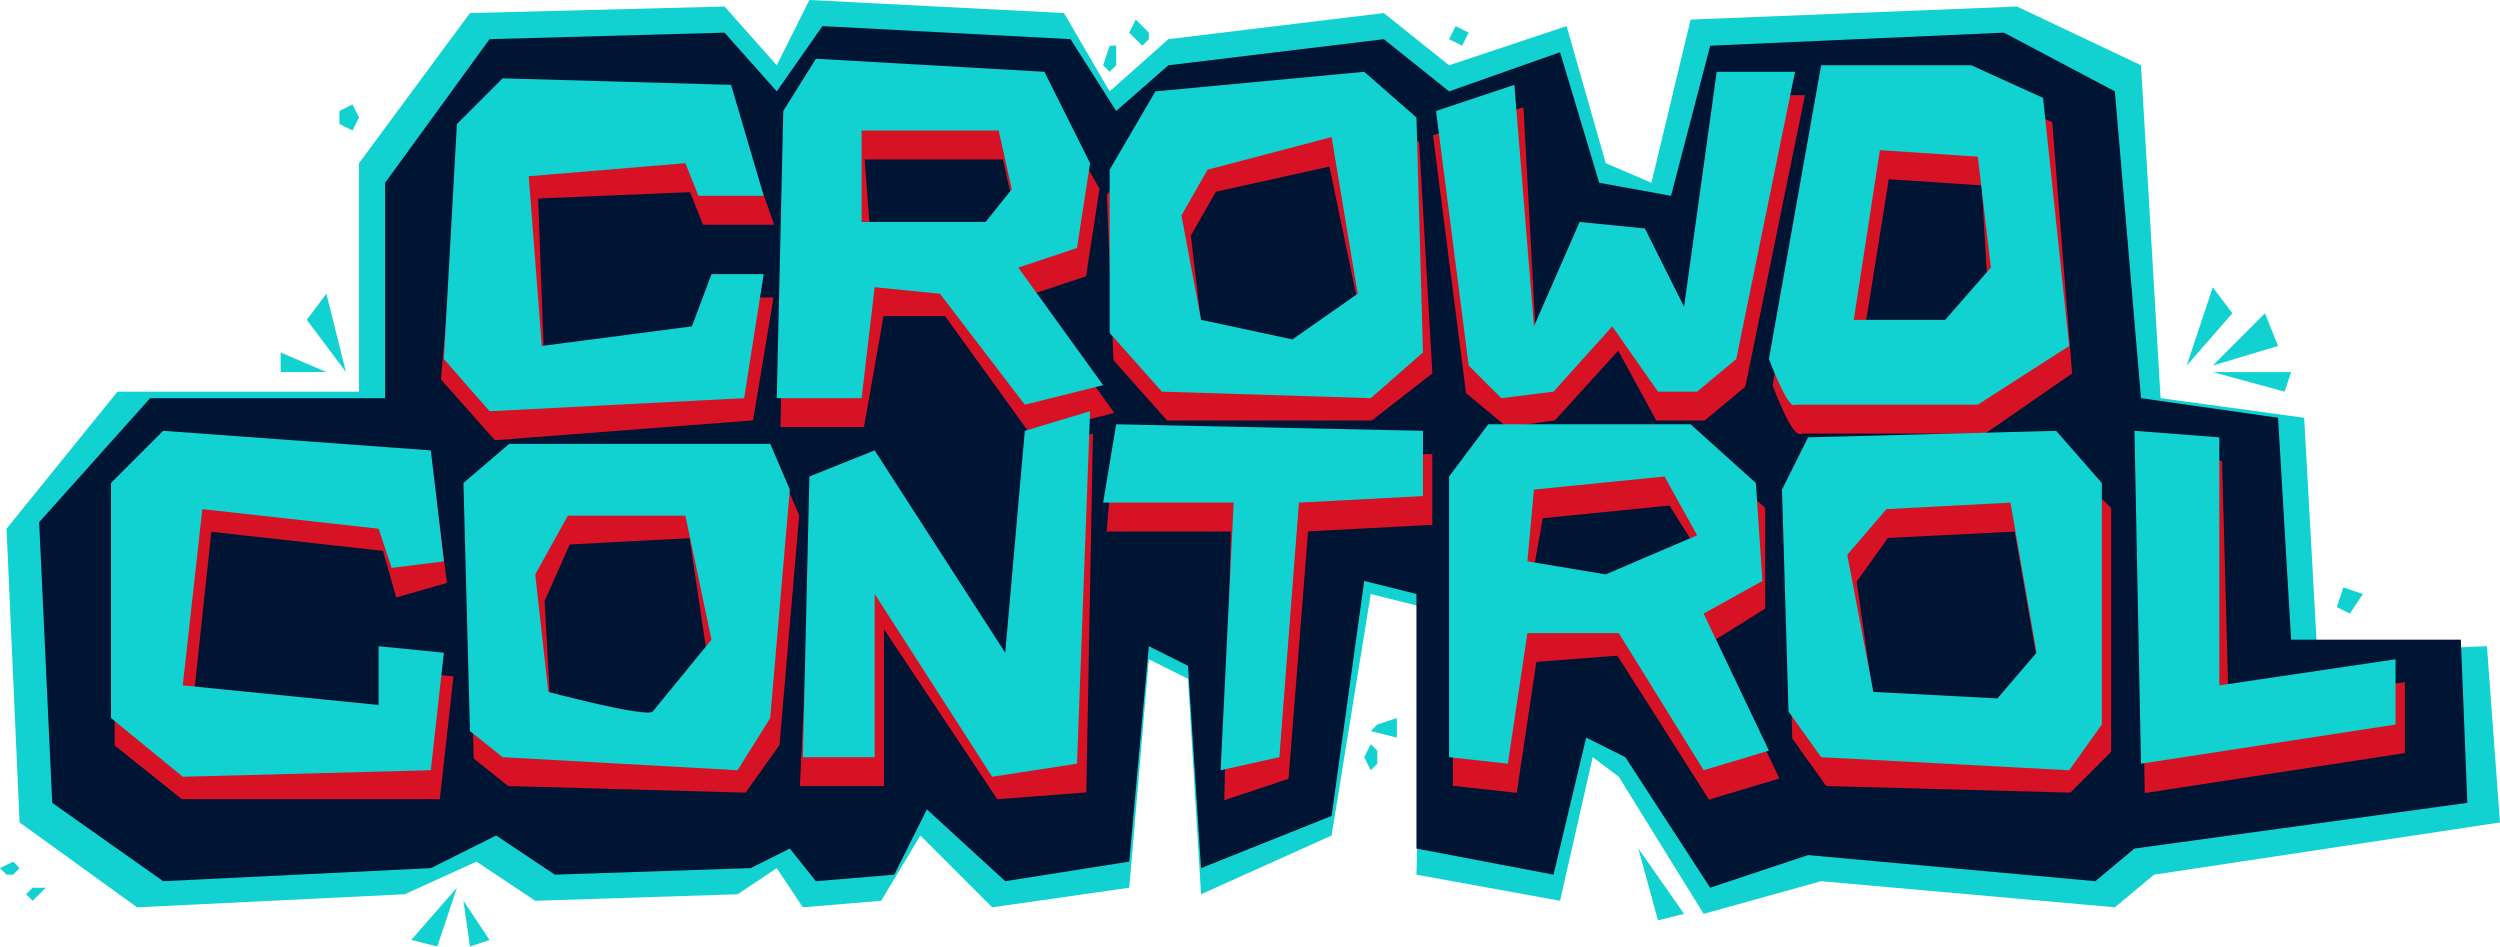
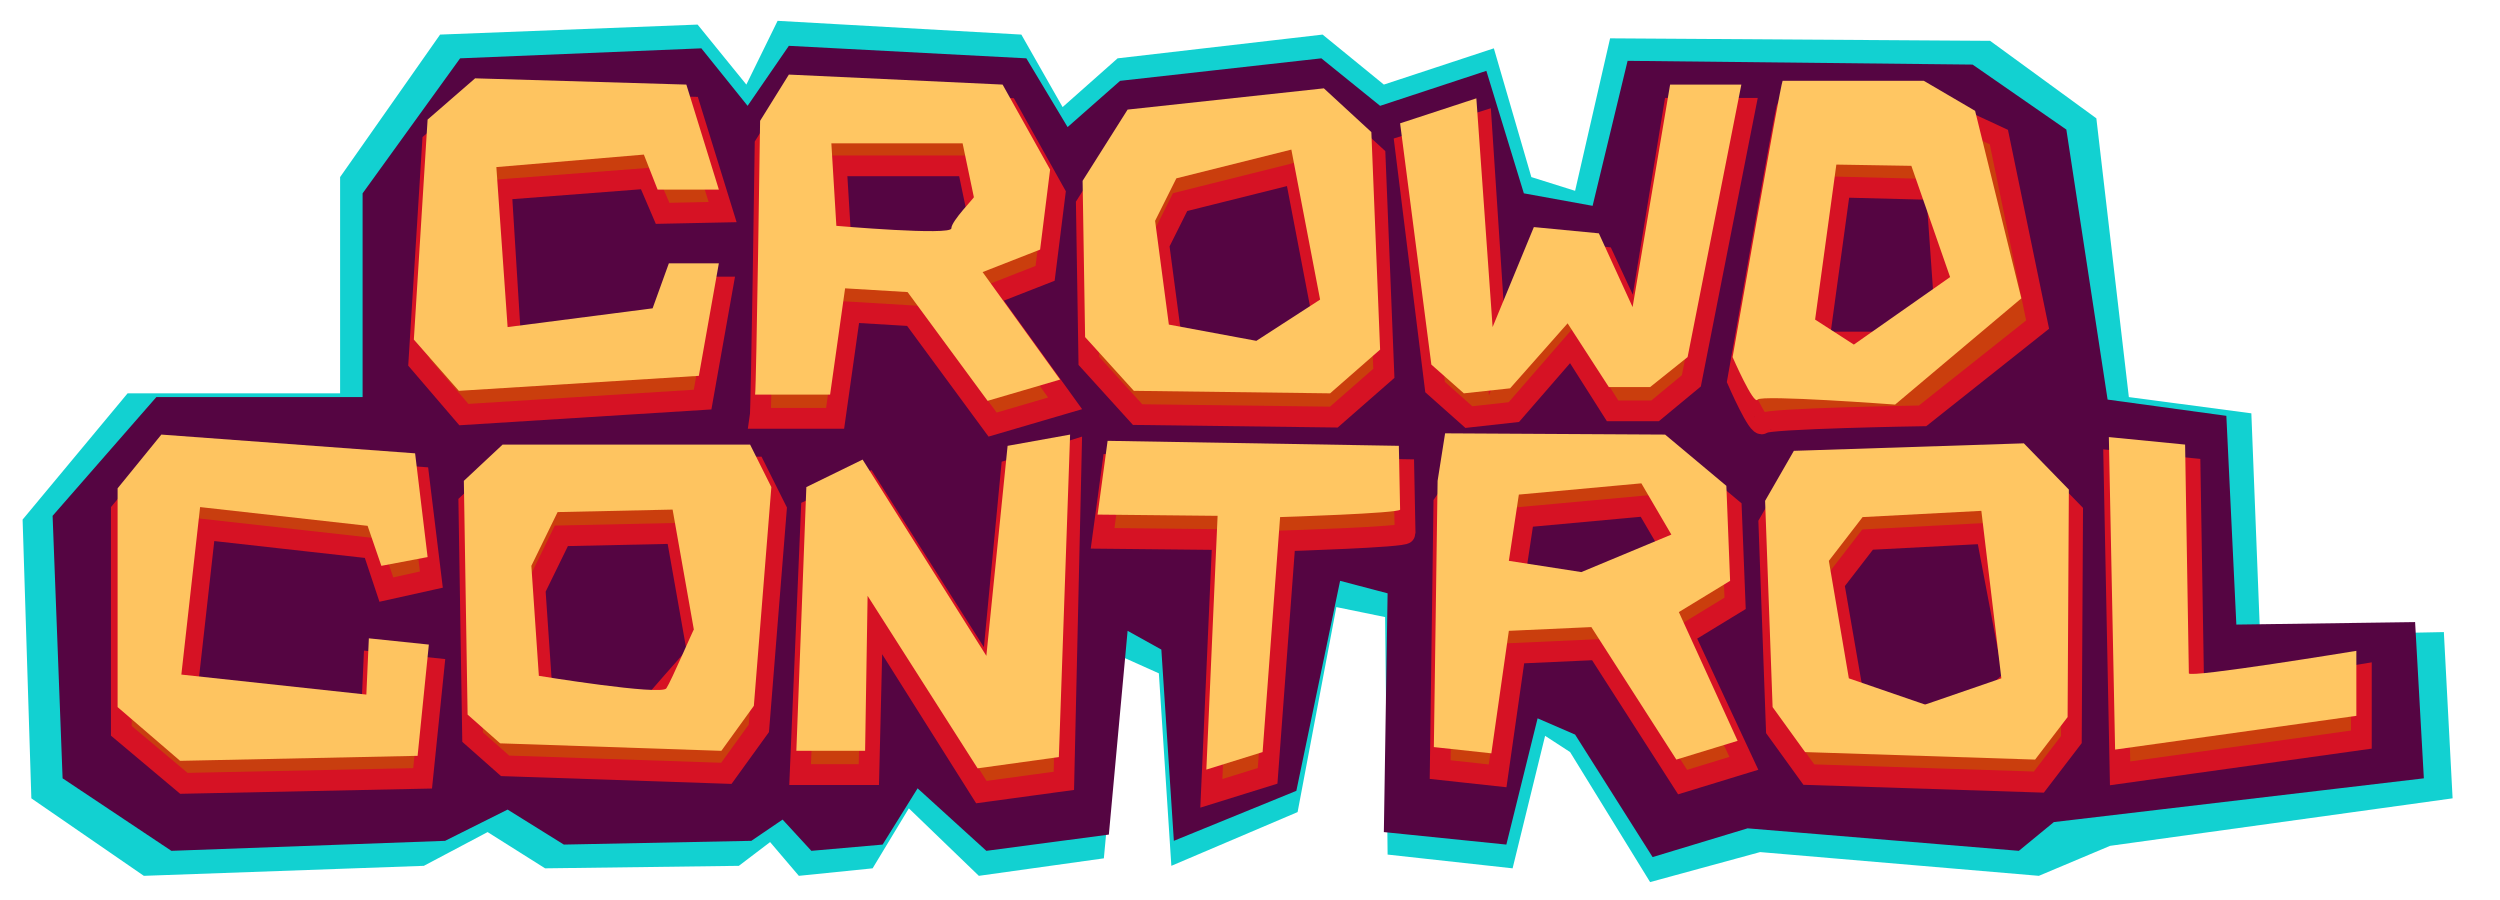
- <svg xmlns="http://www.w3.org/2000/svg" xmlns:xlink="http://www.w3.org/1999/xlink" version="1.1" id="Ebene_1" x="0" y="0" viewBox="0 0 383 145" xml:space="preserve">
-   <style>.st0,.st1{fill:#12d1d1}.st1{clip-path:url(#SVGID_2_)}.st4{fill:#d61224}.st5{fill:none;stroke:#d61224;stroke-width:.858;stroke-miterlimit:10}.st6,.st7{clip-path:url(#SVGID_6_);fill:#d61224}.st7{fill:none;stroke:#d61224;stroke-width:.858;stroke-miterlimit:10}.st8,.st9{clip-path:url(#SVGID_8_);fill:#d61224}.st9{fill:none;stroke:#d61224;stroke-width:.858;stroke-miterlimit:10}.st10,.st11{clip-path:url(#SVGID_10_);fill:#12d1d1}.st11{clip-path:url(#SVGID_12_)}</style>
-   <path class="st0" d="M176 5l-2-2-1 2 2 2 1-1zM0 133l1 1h1l1-1-1-1zM5 136l-1 1 1 1 1-1 1-1zM210 114l-1 2 1 2 1-1v-2zM335 56l4-12 3 4zM339 56l8-8 2 5z" />
-   <defs>
-     <path id="SVGID_1_" d="M0 0h383v145H0z" />
-   </defs>
-   <clipPath id="SVGID_2_">
-     <use xlink:href="#SVGID_1_" overflow="visible" />
-   </clipPath>
-   <path class="st1" d="M339 57h12l-1 3-11-3zM70 136l-7 8 4 1 3-9" />
-   <path class="st0" d="M72 145l3-1-4-6zM171 10V7h-1l-1 3 1 1zM222 6l1-2 2 1-1 2zM53 57l-3-12-3 4z" />
-   <defs>
-     <path id="SVGID_3_" d="M0 0h383v145H0z" />
-   </defs>
-   <clipPath id="SVGID_4_">
-     <use xlink:href="#SVGID_3_" overflow="visible" />
-   </clipPath>
-   <path d="M50 57l-7-3v3h7z" clip-path="url(#SVGID_4_)" fill="#12d1d1" />
-   <path class="st0" d="M251 130l3 11 4-1zM54 16l-2 1v2l2 1 1-2zM211 111l3-1v3l-4-1zM362 91l-3-1-1 3 2 1z" />
-   <path class="st0" d="M124 0l-5 10-8-9-39 1-17 23v35H18L1 81l2 45 18 13 41-2 11-5 9 6 31-1 6-4 4 6 12-1 6-10 11 11 21-3 3-35 6 3 2 33 20-9 6-37 8 2-1 41 22 4 5-22 4 3 13 21 18-5 45 4 6-5 53-8-2-27-26 1-2-36-22-3-3-51-19-9-50 2-6 25-7-3-6-21-18 6-10-8-33 4-9 8-7-12z" />
-   <path fill="#001433" d="M324 14l-17-9-45 2-6 23-11-2-6-20-17 6-10-8-33 4-8 7-7-11-38-2-7 10-8-9-36 1-16 22v33H23L6 80l2 43 17 12 41-2 10-5 9 6 30-1 6-3 4 5 12-1 5-10 12 11 19-3 3-33 6 3 2 31 20-8 5-36 8 2v39l21 4 5-21 6 3 13 20 15-5 44 4 6-5 51-7-1-25h-26l-2-34-21-3z" />
-   <path class="st4" d="M112 17l6 17h-10l-2-5-24 1 1 27 24-3 3-8h8l-3 18-39 3-8-9 3-35 7-7z" />
-   <path class="st5" d="M112 17l6 17h-10l-2-5-24 1 1 27 24-3 3-8h8l-3 18-39 3-8-9 3-35 7-7z" />
-   <path class="st4" d="M220 21l5 39 6 5 7-1 10-11 6 11h7l6-5 9-44h-12l-6 36-5-12-11-1-7 16-2-37z" />
-   <path class="st5" d="M220 21l5 39 6 5 7-1 10-11 6 11h7l6-5 9-44h-12l-6 36-5-12-11-1-7 16-2-37z" />
-   <path class="st4" d="M68 89l-7 2-2-7-27-3-3 28 30 3v-9l10 1-2 18H28l-10-8V78l7-8 41 3z" />
-   <path class="st5" d="M68 89l-7 2-2-7-27-3-3 28 30 3v-9l10 1-2 18H28l-10-8V78l7-8 41 3z" />
-   <path class="st4" d="M123 120l2-43 9-5 20 32 4-34 9-3-1 54-13 1-18-27v25z" />
-   <path class="st5" d="M123 120l2-43 9-5 20 32 4-34 9-3-1 54-13 1-18-27v25z" />
-   <defs>
-     <path id="SVGID_5_" d="M0 0h383v145H0z" />
-   </defs>
-   <clipPath id="SVGID_6_">
-     <use xlink:href="#SVGID_5_" overflow="visible" />
-   </clipPath>
-   <path class="st6" d="M171 69l-1 12h19l-1 41 9-3 3-38 19-1V70l-48-1z" />
-   <path class="st7" d="M171 69l-1 12h19l-1 41 9-3 3-38 19-1V70l-48-1z" />
-   <path class="st6" d="M328 70l1 51 39-6v-10l-27 3-1-37-12-1z" />
-   <path class="st7" d="M328 70l1 51 39-6v-10l-27 3-1-37-12-1z" />
-   <path class="st6" d="M152 38l-19-1-1-13h22l2 9-4 5m5 7l9-3 2-13-8-14-34-2-5 8-1 44h12l3-17h10l13 18 12-3-13-18z" />
-   <path class="st7" d="M152 38l-19-1-1-13h22l2 9-4 5zm5 7l9-3 2-13-8-14-34-2-5 8-1 44h12l3-17h10l13 18 12-3-13-18z" />
-   <path class="st4" d="M199 56l-15-3-2-17 4-7 18-4 5 24-10 7zm18-34l-8-7-31 3-8 12 1 25 8 9h31l9-7-2-35z" />
-   <path class="st5" d="M199 56l-15-3-2-17 4-7 18-4 5 24-10 7zm18-34l-8-7-31 3-8 12 1 25 8 9h31l9-7-2-35z" />
-   <g>
-     <defs>
-       <path id="SVGID_7_" d="M0 0h383v145H0z" />
+ <svg xmlns="http://www.w3.org/2000/svg" xmlns:xlink="http://www.w3.org/1999/xlink" style="enable-background:new 0 0 288 288;" xml:space="preserve" viewBox="0 0 200 72" y="0px" x="0px" id="Layer_1" version="1.1">
+   <defs id="defs115" />
+   <style id="style2" type="text/css">
+ 	.st0{fill:#12D1D1;}
+ 	.st1{fill:#550542;}
+ 	.st2{fill:#CA3E0D;}
+ 	.st3{fill:none;stroke:#D61224;stroke-width:1.662;stroke-miterlimit:10;}
+ 	.st4{fill:#C83E0F;}
+ 	.st5{clip-path:url(#SVGID_2_);fill:#CA3E0D;}
+ 	.st6{clip-path:url(#SVGID_2_);fill:none;stroke:#D61224;stroke-width:1.662;stroke-miterlimit:10;}
+ 	.st7{clip-path:url(#SVGID_4_);fill:#CA3E0D;}
+ 	.st8{clip-path:url(#SVGID_4_);fill:none;stroke:#D61224;stroke-width:1.662;stroke-miterlimit:10;}
+ 	.st9{fill:#FEC460;}
+ 	.st10{fill:#FFC662;}
+ 	.st11{clip-path:url(#SVGID_6_);fill:#FFC662;}
+ 	.st12{clip-path:url(#SVGID_8_);fill:#FFC662;}
+ 	.st13{clip-path:url(#SVGID_8_);fill:#FEC460;}
+ </style>
+   <polygon transform="translate(-44.99181,-103.4333)" id="polygon4" points="72.2,134.9 55.2,134.9 46.8,145 47.5,167.3 56.5,173.5 78.9,172.7 84,170 88.6,172.9 104.1,172.7 106.6,170.8 108.9,173.5 114.8,172.9 117.7,168.1 123.3,173.5 133.3,172.1 134.8,156 137.7,157.3 138.7,172.7 148.8,168.4 151.9,152 155.8,152.8 156,171.8 166,172.9 168.6,162.3 170.6,163.6 177,174 185.8,171.6 208.1,173.5 213.8,171.1 241.2,167.3 240.5,154 225.8,154.3 225.1,136.5 215.3,135.2 212.7,112.9 204.2,106.7 173.8,106.5 171,118.7 167.5,117.6 164.5,107.3 155.7,110.2 150.8,106.2 134.4,108.1 130,112 126.7,106.2 107.2,105.1 104.7,110.2 100.8,105.4 80.2,106.2 72.2,117.6 " class="st0" />
+   <polygon transform="translate(-44.99181,-103.4333)" id="polygon6" points="163.9,109.1 155.4,111.9 150.7,108.1 134.6,109.9 130.4,113.6 127.1,108.1 108.1,107.1 104.8,111.9 101.1,107.3 81.8,108.1 74,118.9 74,135.2 57.5,135.2 49.2,144.7 50,165.7 58.7,171.5 80.6,170.7 85.6,168.2 90.1,171 105.1,170.7 107.6,169 109.9,171.5 115.6,171 118.4,166.5 123.9,171.5 133.7,170.2 135.2,153.9 137.9,155.4 138.9,170.7 148.7,166.7 152.2,149.9 156,150.9 155.7,170 165.5,171 168,160.9 171,162.2 177.2,172 184.8,169.7 206.5,171.5 209.3,169.2 238.9,165.7 238.2,153.2 223.9,153.4 223.1,136.7 213.6,135.4 210.3,113.8 202.8,108.6 175.2,108.3 172.4,119.9 166.9,118.9 " class="st1" />
+   <polygon transform="translate(-44.99181,-103.4333)" id="polygon8" points="85.9,131.5 97.6,130 98.8,126.4 102.8,126.4 101.2,135.4 82.1,136.6 78.5,132.4 79.6,114.8 83.3,111.6 100.2,112 102.8,120.4 98,120.5 96.8,117.7 85.1,118.6 " class="st2" />
+   <polygon transform="translate(-44.99181,-103.4333)" id="polygon10" points="85.9,131.5 97.6,130 98.8,126.4 102.8,126.4 101.2,135.4 82.1,136.6 78.5,132.4 79.6,114.8 83.3,111.6 100.2,112 102.8,120.4 98,120.5 96.8,117.7 85.1,118.6 " class="st3" />
+   <polygon transform="translate(-44.99181,-103.4333)" id="polygon12" points="174,136.3 177.4,136.3 180.3,133.9 184.6,112.1 178.9,112.1 176,129.8 173.3,124 168.1,123.4 164.7,131.5 163.5,113.2 157.4,115.1 159.8,134.4 162.5,136.8 166.1,136.4 170.7,131.1 " class="st2" />
+   <polygon transform="translate(-44.99181,-103.4333)" id="polygon14" points="174,136.3 177.4,136.3 180.3,133.9 184.6,112.1 178.9,112.1 176,129.8 173.3,124 168.1,123.4 164.7,131.5 163.5,113.2 157.4,115.1 159.8,134.4 162.5,136.8 166.1,136.4 170.7,131.1 " class="st3" />
+   <polygon transform="translate(-44.99181,-103.4333)" id="polygon16" points="74.7,160.9 74.9,156.4 79.7,156.9 78.8,165.7 59.7,166.1 54.7,161.9 54.7,144.3 58.2,140.1 78.5,141.6 79.5,149.8 75.9,150.6 74.8,147.3 61.4,145.8 59.9,159.2 " class="st4" />
+   <polygon transform="translate(-44.99181,-103.4333)" id="polygon18" points="74.7,160.9 74.9,156.4 79.7,156.9 78.8,165.7 59.7,166.1 54.7,161.9 54.7,144.3 58.2,140.1 78.5,141.6 79.5,149.8 75.9,150.6 74.8,147.3 61.4,145.8 59.9,159.2 " class="st3" />
+   <polygon transform="translate(-44.99181,-103.4333)" id="polygon20" points="130.7,139.5 130.1,165.9 123.5,166.8 114.8,153 114.5,165.4 109,165.4 109.9,144.2 114.4,142.1 124.3,157.7 125.9,141 " class="st2" />
+   <polygon transform="translate(-44.99181,-103.4333)" id="polygon22" points="130.7,139.5 130.1,165.9 123.5,166.8 114.8,153 114.5,165.4 109,165.4 109.9,144.2 114.4,142.1 124.3,157.7 125.9,141 " class="st3" />
+   <g transform="translate(-44.99181,-103.4333)" id="g42">
+     <defs id="defs25">
+       <rect height="68.9" width="194.5" y="105.1" x="46.8" id="SVGID_1_" />
+     </defs>
+     <clipPath id="SVGID_2_">
+       <use height="100%" width="100%" y="0" x="0" id="use27" style="overflow:visible" xlink:href="#SVGID_1_" />
+     </clipPath>
+     <path id="path30" clip-path="url(#SVGID_2_)" d="m 134,140.6 -0.8,5.9 9.6,0.1 -0.9,20.3 4.5,-1.4 1.4,-18.8 c 0,0 9.6,-0.3 9.6,-0.6 0,-0.3 -0.1,-5.1 -0.1,-5.1 z" class="st5" />
+     <path id="path32" clip-path="url(#SVGID_2_)" d="m 134,140.6 -0.8,5.9 9.6,0.1 -0.9,20.3 4.5,-1.4 1.4,-18.8 c 0,0 9.6,-0.3 9.6,-0.6 0,-0.3 -0.1,-5.1 -0.1,-5.1 z" class="st6" />
+     <path id="path34" clip-path="url(#SVGID_2_)" d="m 214.1,140.3 0.5,25 19.3,-2.7 v -5.2 c 0,0 -13.4,2.2 -13.4,1.8 0,-0.4 -0.3,-18.3 -0.3,-18.3 z" class="st5" />
+     <path id="path36" clip-path="url(#SVGID_2_)" d="m 214.1,140.3 0.5,25 19.3,-2.7 v -5.2 c 0,0 -13.4,2.2 -13.4,1.8 0,-0.4 -0.3,-18.3 -0.3,-18.3 z" class="st6" />
+     <path id="path38" clip-path="url(#SVGID_2_)" d="m 121.5,123.5 c 0,0.6 -9.2,-0.2 -9.2,-0.2 l -0.4,-6.6 h 10.5 l 0.9,4.3 c 0,0.1 -1.8,2 -1.8,2.5 m 2.5,3.6 4.6,-1.8 0.8,-6.4 -3.8,-6.8 -17.1,-0.8 -2.3,3.7 c 0,0 -0.3,21.3 -0.4,21.9 h 6 l 1.2,-8.5 5,0.3 6.4,8.7 5.8,-1.7 z" class="st5" />
+     <path id="path40" clip-path="url(#SVGID_2_)" d="m 121.5,123.5 c 0,0.6 -9.2,-0.2 -9.2,-0.2 l -0.4,-6.6 h 10.5 l 0.9,4.3 c 0,0.1 -1.8,2 -1.8,2.5 z m 2.5,3.6 4.6,-1.8 0.8,-6.4 -3.8,-6.8 -17.1,-0.8 -2.3,3.7 c 0,0 -0.3,21.3 -0.4,21.9 h 6 l 1.2,-8.5 5,0.3 6.4,8.7 5.8,-1.7 z" class="st6" />
+   </g>
+   <path id="path44" d="m 100.808,29.167 -7,-1.3 -1.1,-8.3 1.7,-3.4 9.2,-2.3 2.3,12 z m 9.2,-16.7 -3.8,-3.5 -15.7,1.7 -3.6,5.7 0.2,12.5 3.9,4.3 15.7,0.2 4,-3.5 z" class="st2" />
+   <path id="path46" d="m 100.808,29.167 -7,-1.3 -1.1,-8.3 1.7,-3.4 9.2,-2.3 2.3,12 z m 9.2,-16.7 -3.8,-3.5 -15.7,1.7 -3.6,5.7 0.2,12.5 3.9,4.3 15.7,0.2 4,-3.5 z" class="st3" />
+   <g transform="translate(-44.99181,-103.4333)" id="g66">
+     <defs id="defs49">
+       <rect height="68.9" width="194.5" y="105.1" x="46.8" id="SVGID_3_" />
+     </defs>
+     <clipPath id="SVGID_4_">
+       <use height="100%" width="100%" y="0" x="0" id="use51" style="overflow:visible" xlink:href="#SVGID_3_" />
+     </clipPath>
+     <path id="path54" clip-path="url(#SVGID_4_)" d="m 197.5,130.8 h -7 l 1.7,-12.4 7.7,0.2 0.6,8.5 z m 7.4,-16.4 -5.6,-2.6 H 188 c -0.2,0.4 -4,22.1 -4,22.1 0,0 1.7,3.9 2,3.4 0.3,-0.4 12.8,-0.6 12.8,-0.6 l 9.2,-7.3 z" class="st7" />
+     <path id="path56" clip-path="url(#SVGID_4_)" d="m 197.5,130.8 h -7 l 1.7,-12.4 7.7,0.2 0.6,8.5 z m 7.4,-16.4 -5.6,-2.6 H 188 c -0.2,0.4 -4,22.1 -4,22.1 0,0 1.7,3.9 2,3.4 0.3,-0.4 12.8,-0.6 12.8,-0.6 l 9.2,-7.3 z" class="st8" />
+     <path id="path58" clip-path="url(#SVGID_4_)" d="m 96.3,160.9 c -0.4,0.6 -7.9,-1.5 -7.9,-1.5 l -0.6,-8.8 2.1,-4.3 9.2,-0.2 1.7,9.6 c 0.1,-0.1 -4.1,4.6 -4.5,5.2 m 9.1,-20.1 H 85.6 l -3.1,2.9 0.3,18.7 2.6,2.3 17.7,0.6 2.6,-3.6 1.4,-17.5 z" class="st7" />
+     <path id="path60" clip-path="url(#SVGID_4_)" d="m 96.3,160.9 c -0.4,0.6 -7.9,-1.5 -7.9,-1.5 l -0.6,-8.8 2.1,-4.3 9.2,-0.2 1.7,9.6 c 0.1,-0.1 -4.1,4.6 -4.5,5.2 z m 9.1,-20.1 H 85.6 l -3.1,2.9 0.3,18.7 2.6,2.3 17.7,0.6 2.6,-3.6 1.4,-17.5 z" class="st8" />
+     <path id="path62" clip-path="url(#SVGID_4_)" d="m 171.9,151 -5.8,-0.9 0.8,-5.3 9.8,-0.9 2.4,4.1 z m 7.8,3.2 4.1,-2.5 -0.3,-7.6 -4.9,-4.1 -15.5,-0.1 -2.6,3.8 c 0,0 -0.3,20.9 -0.3,21.3 l 4.6,0.5 1.4,-9.8 6.6,-0.3 6.8,10.6 4.9,-1.5 z" class="st7" />
+     <path id="path64" clip-path="url(#SVGID_4_)" d="m 171.9,151 -5.8,-0.9 0.8,-5.3 9.8,-0.9 2.4,4.1 z m 7.8,3.2 4.1,-2.5 -0.3,-7.6 -4.9,-4.1 -15.5,-0.1 -2.6,3.8 c 0,0 -0.3,20.9 -0.3,21.3 l 4.6,0.5 1.4,-9.8 6.6,-0.3 6.8,10.6 4.9,-1.5 z" class="st8" />
+   </g>
+   <path id="path68" d="m 157.808,57.267 -9.3,-0.2 -1.8,-10.4 2.7,-3.5 9.5,-0.5 2.2,11.6 z m 4.4,-20 -18.4,0.6 -2.3,4 0.6,16.5 2.6,3.6 18.4,0.6 2.6,-3.4 0.1,-18.2 z" class="st2" />
+   <path id="path70" d="m 157.808,57.267 -9.3,-0.2 -1.8,-10.4 2.7,-3.5 9.5,-0.5 2.2,11.6 z m 4.4,-20 -18.4,0.6 -2.3,4 0.6,16.5 2.6,3.6 18.4,0.6 2.6,-3.4 0.1,-18.2 z" class="st3" />
+   <polygon transform="translate(-44.99181,-103.4333)" id="polygon72" points="85.6,129.6 97.2,128.1 98.5,124.5 102.5,124.5 100.9,133.5 81.7,134.7 78.1,130.6 79.2,113 83,109.7 99.9,110.2 102.5,118.6 97.6,118.6 96.5,115.8 84.7,116.8 " class="st9" />
+   <polygon transform="translate(-44.99181,-103.4333)" id="polygon74" points="173.7,134.4 177,134.4 180,132 184.3,110.2 178.6,110.2 175.6,128 172.9,122.1 167.7,121.6 164.4,129.6 163.1,111.3 157,113.3 159.5,132.6 162.1,134.9 165.8,134.5 170.4,129.3 " class="st10" />
+   <polygon transform="translate(-44.99181,-103.4333)" id="polygon76" points="74.3,159 74.5,154.5 79.3,155 78.4,163.9 59.4,164.3 54.4,160 54.4,142.5 57.9,138.2 78.2,139.7 79.2,148 75.5,148.7 74.4,145.5 61,144 59.5,157.4 " class="st9" />
+   <polygon transform="translate(-44.99181,-103.4333)" id="polygon78" points="130.6,138.2 129.7,164 123.2,164.9 114.4,151.1 114.2,163.5 108.7,163.5 109.5,142.4 114,140.2 123.9,155.9 125.6,139.1 " class="st10" />
+   <g transform="translate(-44.99181,-103.4333)" id="g92">
+     <defs id="defs81">
+       <rect height="68.9" width="194.5" y="105.1" x="46.8" id="SVGID_5_" />
+     </defs>
+     <clipPath id="SVGID_6_">
+       <use height="100%" width="100%" y="0" x="0" id="use83" style="overflow:visible" xlink:href="#SVGID_5_" />
+     </clipPath>
+     <path id="path86" clip-path="url(#SVGID_6_)" d="m 133.6,138.7 -0.8,5.9 9.6,0.1 -0.9,20.3 4.5,-1.4 1.4,-18.8 c 0,0 9.6,-0.3 9.6,-0.6 0,-0.3 -0.1,-5.1 -0.1,-5.1 z" class="st11" />
+     <path id="path88" clip-path="url(#SVGID_6_)" d="m 213.7,138.4 0.5,25 19.3,-2.7 v -5.2 c 0,0 -13.4,2.2 -13.4,1.8 0,-0.4 -0.3,-18.3 -0.3,-18.3 z" class="st11" />
+     <path id="path90" clip-path="url(#SVGID_6_)" d="m 121.1,121.7 c 0,0.6 -9.2,-0.2 -9.2,-0.2 l -0.4,-6.6 H 122 l 0.9,4.3 c 0.1,0 -1.8,1.9 -1.8,2.5 m 2.5,3.5 4.6,-1.8 0.8,-6.4 -3.8,-6.8 -17.1,-0.8 -2.3,3.7 c 0,0 -0.3,21.3 -0.4,21.9 h 6 l 1.2,-8.5 5,0.3 6.4,8.7 5.8,-1.7 z" class="st11" />
+   </g>
+   <path id="path94" d="m 100.508,27.267 -7,-1.3 -1.1,-8.3 1.7,-3.4 9.2,-2.3 2.3,12 z m 9.2,-16.7 -3.8,-3.5 -15.7,1.7 -3.6,5.7 0.2,12.5 3.9,4.3 15.7,0.2 4,-3.5 z" class="st10" />
+   <g transform="translate(-44.99181,-103.4333)" id="g108">
+     <defs id="defs97">
+       <rect height="68.9" width="194.5" y="105.1" x="46.8" id="SVGID_7_" />
    </defs>
    <clipPath id="SVGID_8_">
-       <use xlink:href="#SVGID_7_" overflow="visible" />
+       <use height="100%" width="100%" y="0" x="0" id="use99" style="overflow:visible" xlink:href="#SVGID_7_" />
    </clipPath>
-     <path class="st8" d="M299 52h-14l4-25 15 1 1 17-6 7zm15-33l-11-5h-23l-8 45s3 8 4 7h28l13-9-3-38z" />
-     <path class="st9" d="M299 52h-14l4-25 15 1 1 17-6 7zm15-33l-11-5h-23l-8 45s3 8 4 7h28l13-9-3-38z" />
-     <path class="st8" d="M100 113c-1 1-16-3-16-3l-1-18 4-9 19-1 3 20-9 11m19-41H78l-6 6 1 38 5 4 36 1 5-7 3-35-3-7z" />
-     <path class="st9" d="M100 113c-1 1-16-3-16-3l-1-18 4-9 19-1 3 20-9 11zm19-41H78l-6 6 1 38 5 4 36 1 5-7 3-35-3-7z" />
-     <path class="st8" d="M246 92l-12-2 2-11 20-2 5 8-15 7zm16 6l8-5V78l-10-9h-31l-6 7v44l9 1 3-20 13-1 14 22 10-3-10-21z" />
-     <path class="st9" d="M246 92l-12-2 2-11 20-2 5 8-15 7zm16 6l8-5V78l-10-9h-31l-6 7v44l9 1 3-20 13-1 14 22 10-3-10-21z" />
+     <path id="path102" clip-path="url(#SVGID_8_)" d="m 193.3,131 -3.1,-2 1.7,-12.4 6,0.1 3.1,8.9 z m 9.7,-18.7 -4.1,-2.4 h -11.3 c -0.2,0.4 -4,22.1 -4,22.1 0,0 1.7,3.9 2,3.4 0.3,-0.4 11,0.4 11,0.4 l 10.1,-8.5 z" class="st12" />
+     <path id="path104" clip-path="url(#SVGID_8_)" d="m 98.3,158.5 c -0.4,0.6 -10.2,-1 -10.2,-1 l -0.6,-8.8 2.1,-4.3 9.2,-0.2 1.7,9.6 c 0,-0.1 -1.8,4.1 -2.2,4.7 M 105,139 H 85.2 l -3.1,2.9 0.3,18.7 2.6,2.3 17.7,0.6 2.6,-3.6 1.4,-17.5 z" class="st13" />
+     <path id="path106" clip-path="url(#SVGID_8_)" d="m 171.5,149.2 -5.8,-0.9 0.8,-5.3 9.8,-0.9 2.4,4.1 z m 7.8,3.2 4.1,-2.5 -0.3,-7.6 -4.9,-4.1 -17.6,-0.1 -0.6,3.8 c 0,0 -0.3,20.9 -0.3,21.3 l 4.6,0.5 1.4,-9.8 6.6,-0.3 6.8,10.6 4.9,-1.5 z" class="st12" />
  </g>
-   <path class="st4" d="M306 110h-19l-3-21 5-7 20-1 4 23-7 6zm9-40l-37 1-4 8 1 34 5 7 37 1 6-6V78l-8-8z" />
-   <path class="st5" d="M306 110h-19l-3-21 5-7 20-1 4 23-7 6zm9-40l-37 1-4 8 1 34 5 7 37 1 6-6V78l-8-8z" />
-   <path class="st0" d="M112 13l5 17h-10l-2-5-24 2 2 26 23-3 3-8h8l-3 19-39 2-7-8 2-36 7-7zM220 17l5 39 5 5 8-1 9-10 7 10h6l6-5 9-44h-12l-5 36-6-12-10-1-7 16-3-37zM68 86l-8 1-2-6-27-3-3 27 30 3v-9l10 1-2 18-38 1-11-9V74l8-8 41 3zM123 116l1-43 10-4 20 31 3-34 10-3-2 54-13 2-18-28v25z" />
-   <g>
-     <defs>
-       <path id="SVGID_9_" d="M0 0h383v145H0z" />
-     </defs>
-     <clipPath id="SVGID_10_">
-       <use xlink:href="#SVGID_9_" overflow="visible" />
-     </clipPath>
-     <path class="st10" d="M171 65l-2 12h20l-2 41 9-2 3-39 19-1V66l-47-1zM327 66l1 51 39-6v-10l-27 4V67l-13-1zM151 34h-19V20h21l2 9-4 5m5 7l9-3 2-13-7-14-35-2-5 8-1 44h13l2-17 10 1 13 17 12-3-13-18z" />
-   </g>
-   <path class="st0" d="M198 52l-14-3-3-16 4-7 19-5 4 24-10 7zm19-34l-8-7-32 3-7 12v25l8 9 32 1 8-7-1-36z" />
-   <g>
-     <defs>
-       <path id="SVGID_11_" d="M0 0h383v145H0z" />
-     </defs>
-     <clipPath id="SVGID_12_">
-       <use xlink:href="#SVGID_11_" overflow="visible" />
-     </clipPath>
-     <path class="st11" d="M298 49h-14l4-26 15 1 2 17-7 8zm15-34l-11-5h-23l-8 45s3 8 4 7h28l14-9-4-38zM100 109c-1 1-16-3-16-3l-2-18 5-9h18l4 19-9 11m18-41H78l-7 6 1 38 5 4 36 2 5-8 3-35-3-7zM246 88l-12-2 1-11 20-2 5 9-14 6zm15 6l9-5-1-15-10-9h-31l-6 8v43l9 1 3-20h14l13 21 10-3-10-21z" />
-   </g>
-   <path class="st0" d="M306 107l-19-1-4-21 6-7 19-1 4 23-6 7zm9-41l-38 1-4 8 1 34 5 7 38 2 5-7V74l-7-8z" />
+   <path id="path110" d="m 154.008,56.367 -6.1,-2.1 -1.6,-9.4 2.7,-3.5 9.5,-0.5 1.6,13.4 z m 7.9,-20.9 -18.4,0.6 -2.3,4 0.6,16.5 2.6,3.6 18.4,0.6 2.6,-3.4 0.1,-18.2 z" class="st10" />
</svg>
